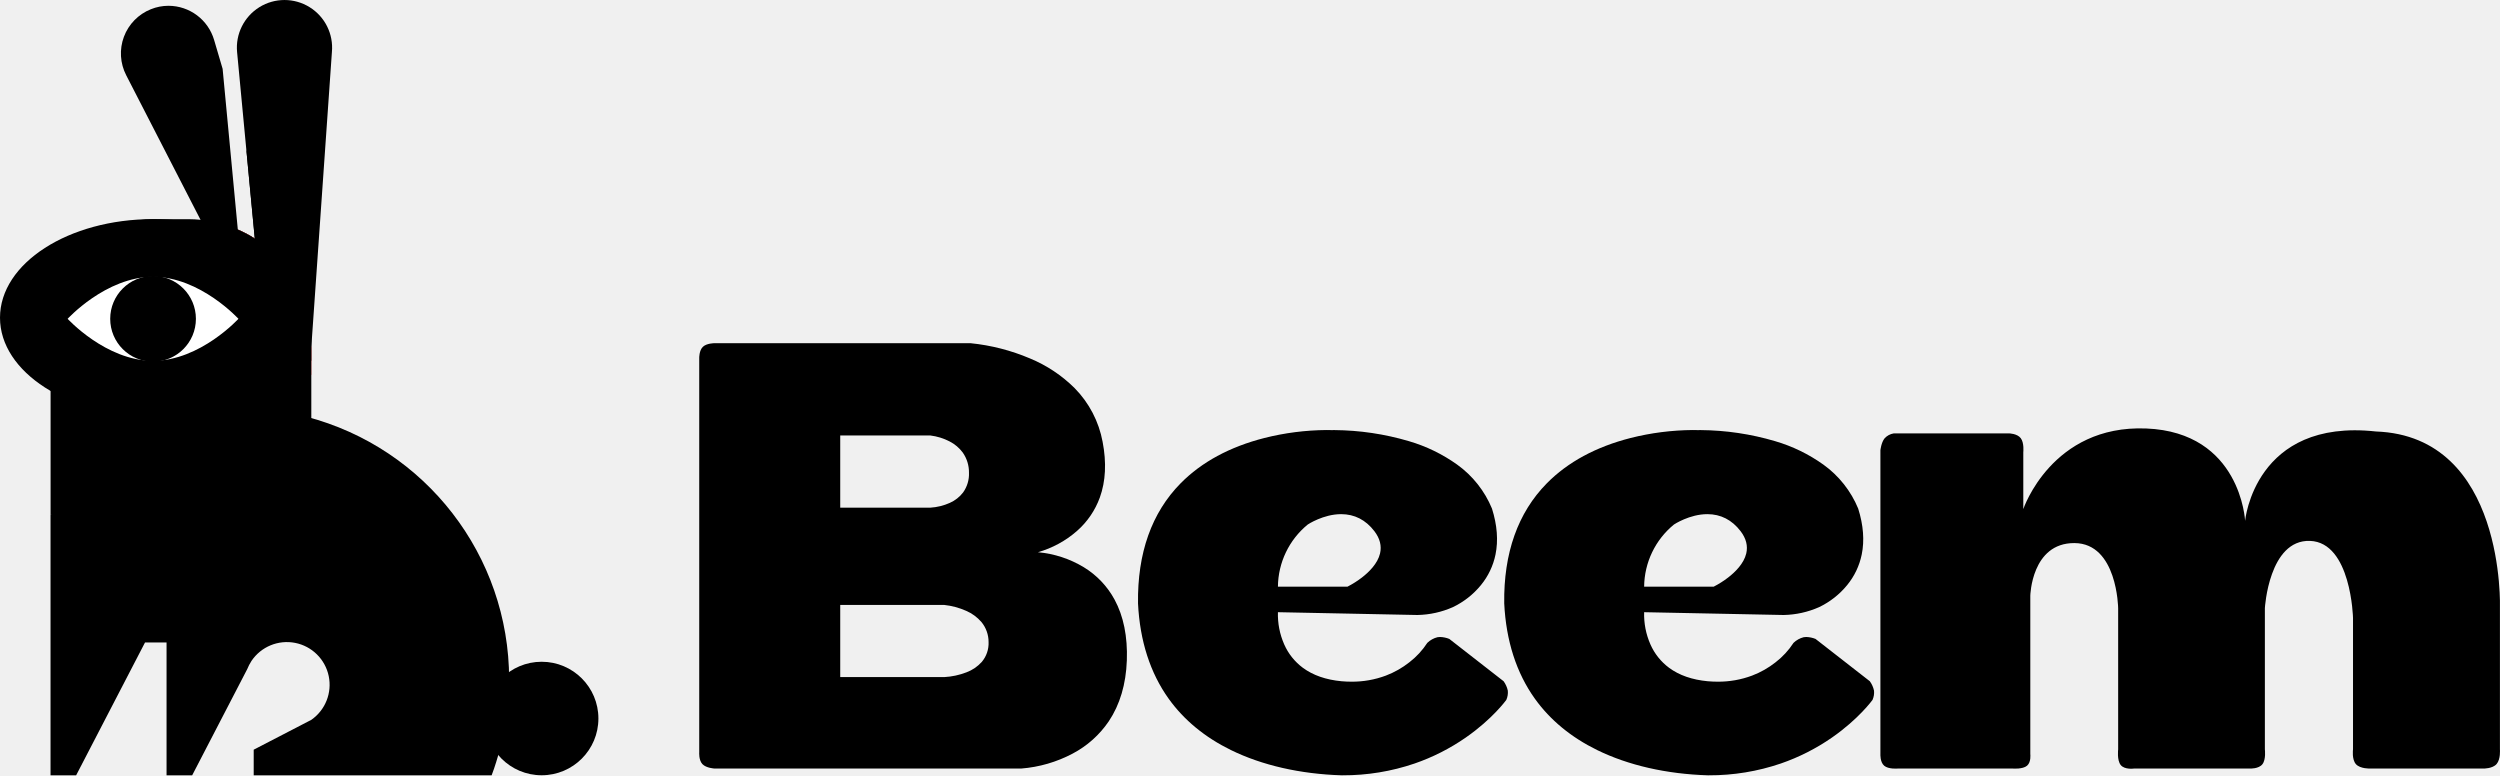
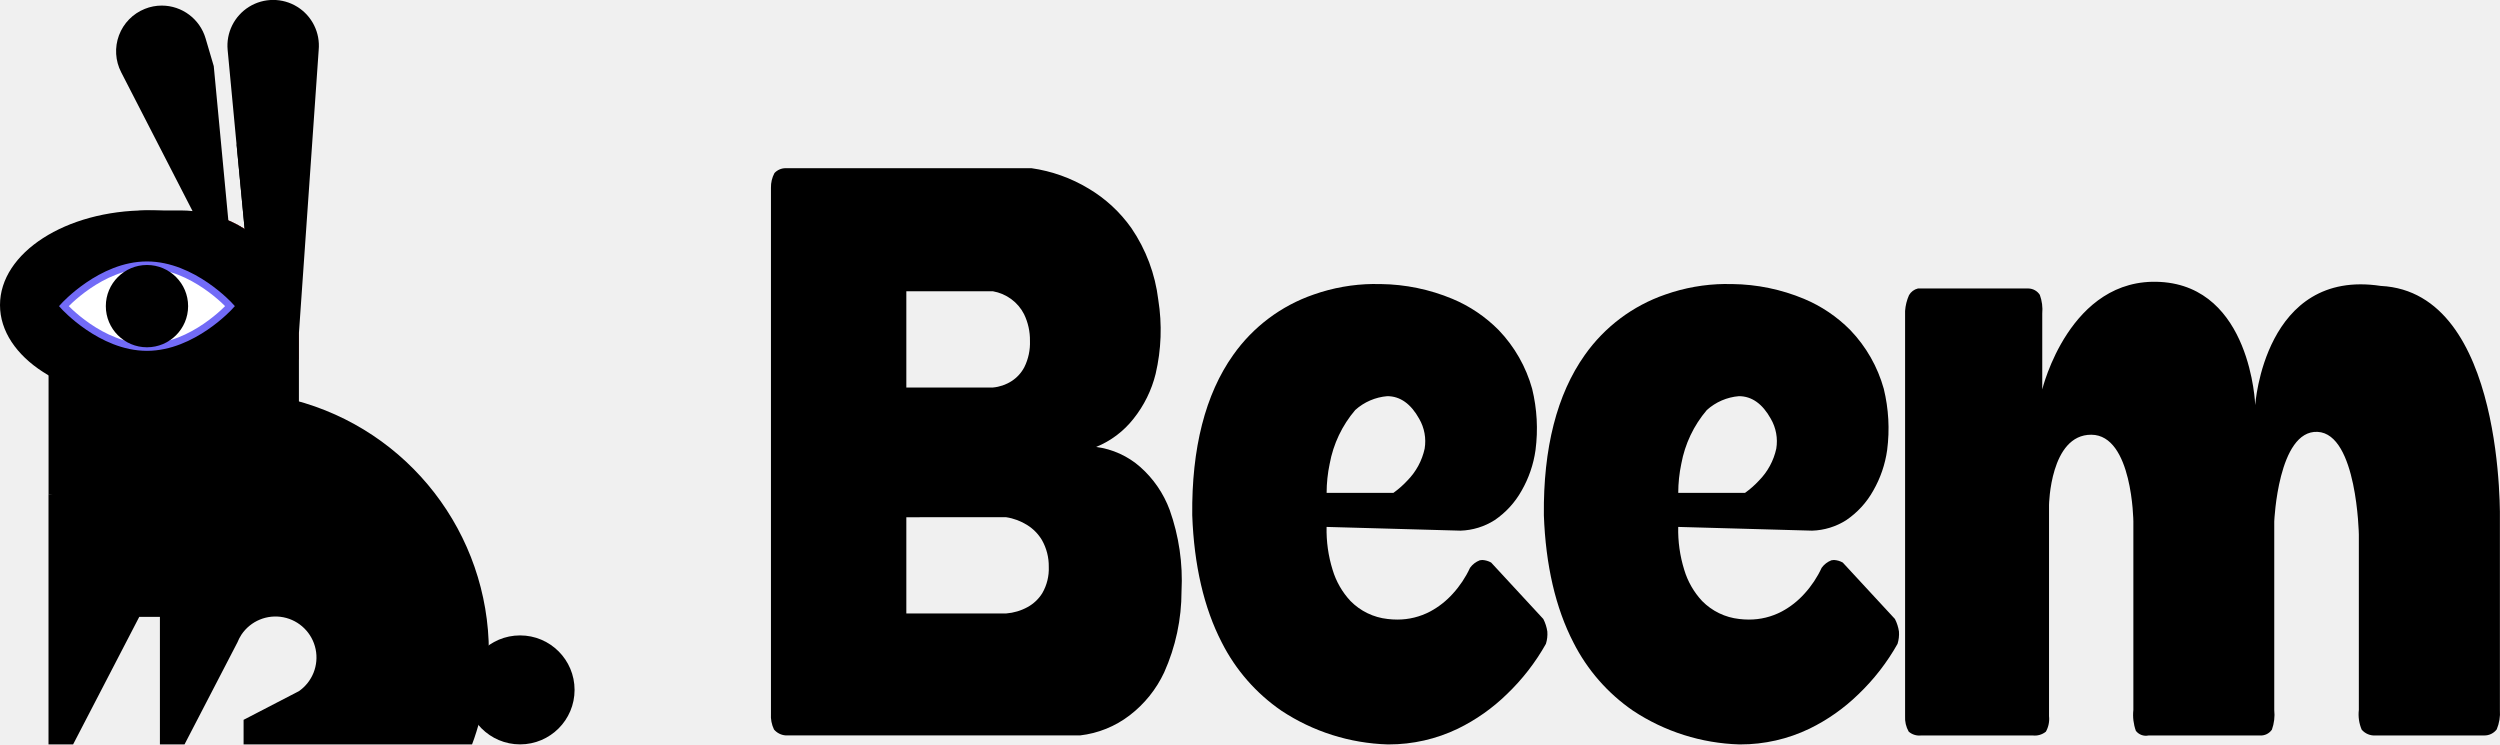
- <svg xmlns="http://www.w3.org/2000/svg" width="1474.433" height="457.251" viewBox="0 0 1474.433 457.251">
-   <g transform="translate(-1683.635 -4260.671)">
-     <g transform="translate(1683.635 4260.685)">
-       <path d="M99.509,143.61l-2.929,1.181L94.5,145.6l-6.274,2.492L83.7,149.928l-4.569,1.793-9.051,3.629L56.727,129.4l-1.421-2.776L11.474,41.365A28.061,28.061,0,0,1,26.012,2.43,27.609,27.609,0,0,1,36.4.4,28.091,28.091,0,0,1,63.329,20.6l5.006,16.986,8.963,94.79c1.705.7,3.345,1.509,4.962,2.361,1.749.94,3.389,1.946,5.05,2.973L82.3,85.044,99.531,143.61Z" transform="translate(62.96 3.001)" />
-       <path d="M72.382,30.735,60.249,204.554v8.351l-6.558-9.531L23.959,160l-.656-7.083L22.21,141.441V141.4l-.372-3.673c1.749.94,3.389,1.945,5.05,2.973L21.882,88.034,16.46,30.713a28.084,28.084,0,1,1,55.922,0Z" transform="translate(123.367 -0.012)" />
-       <path d="M55.182,78.331,28.053,38.784l-.7-7.258L26.7,24.553l-.284-3.389c-1.662-1.049-3.3-2.033-5.05-2.974A54.586,54.586,0,0,0,16.4,15.83l.371,3.782,1.465,15.565.416,4.525.24,2.449,1.421,1.989L50.744,88.584l1.225,1.793L59.751,101.7V85l-4.569-6.646Z" transform="translate(123.869 119.564)" fill="#ff5252" />
-       <path d="M157.261,87.582V216.258L3.488,189.456v-113A61.377,61.377,0,0,1,63.935,15.111H84.747a73.6,73.6,0,0,1,29.163,6.121c1.7.7,3.344,1.509,4.962,2.361,1.749.94,3.389,1.946,5.05,2.973a74.894,74.894,0,0,1,9.292,7.083,73.386,73.386,0,0,1,13.926,16.942c.2.284.371.612.568.9a81.056,81.056,0,0,1,3.869,7.827,4.264,4.264,0,0,1,.285.655,72.47,72.47,0,0,1,5.422,27.611Z" transform="translate(26.346 114.139)" />
-       <path d="M90.265,131.409c49.853,0,90.265-26.035,90.265-58.151S140.118,15.106,90.265,15.106,0,41.142,0,73.258,40.413,131.409,90.265,131.409Z" transform="translate(0 114.102)" />
-       <path d="M106.718,44.3S83.852,69.571,55.651,69.571,4.582,44.3,4.582,44.3,27.449,19.027,55.651,19.027,106.718,44.3,106.718,44.3Z" transform="translate(34.607 143.716)" fill="#fff" stroke="#000" stroke-width="1" />
-       <path d="M66.907,112.57A33.47,33.47,0,1,0,33.438,79.1,33.47,33.47,0,0,0,66.907,112.57Z" transform="translate(252.546 344.643)" />
-       <path d="M32.871,69.571A25.272,25.272,0,1,0,7.6,44.3,25.272,25.272,0,0,0,32.871,69.571Z" transform="translate(57.398 143.716)" />
-       <path d="M273.974,183.594a158.921,158.921,0,0,1-7.651,48.838c-.808,2.645-1.7,5.246-2.689,7.826H123.307V225.152l28.4-14.712,5.575-2.886a25.191,25.191,0,1,0-35.262-34.782c-.044.044-.044.088-.088.153a26.582,26.582,0,0,0-2.4,4.635l-32.508,62.7H71.91V161.929h-12.7L18.59,240.258H3.484V86.616H154.2V28.727A160.032,160.032,0,0,1,273.953,183.594Z" transform="translate(26.317 216.979)" />
+ <svg xmlns="http://www.w3.org/2000/svg" width="351.504" height="104.667" viewBox="0 0 351.504 104.667">
+   <g transform="translate(-1548.165 -5612.375)">
+     <g transform="translate(1548.165 5612.375)">
+       <path d="M29.206,33.179l-.671.27-.475.185-1.436.57-1.036.42-1.046.41-2.072.831-3.057-5.94-.325-.635L9.054,9.774A6.423,6.423,0,0,1,12.382.862,6.32,6.32,0,0,1,14.759.4,6.43,6.43,0,0,1,20.924,5.02L22.07,8.909l2.052,21.7c.39.16.766.345,1.136.541.4.215.776.445,1.156.681L25.268,19.773l3.943,13.406Z" transform="translate(7.984 0.385)" />
+       <path d="M29.164,7.033,26.386,46.821v1.912l-1.5-2.182-6.806-9.928L17.929,35l-.25-2.627v-.01l-.085-.841c.4.215.776.445,1.156.681L17.6,20.149,16.363,7.028a6.429,6.429,0,1,1,12.8,0Z" transform="translate(15.644 0.002)" />
+       <path d="M25.278,30.136l-6.21-9.053-.16-1.661-.15-1.6-.065-.776c-.38-.24-.756-.465-1.156-.681a12.5,12.5,0,0,0-1.136-.54l.085.866.335,3.563.1,1.036.055.561.325.455,6.966,10.173.28.41,1.781,2.592V31.663l-1.046-1.521Z" transform="translate(15.708 15.166)" fill="#ff5252" />
+       <path d="M38.687,31.7V61.155l-35.2-6.135V29.153A14.049,14.049,0,0,1,17.325,15.111h4.764a16.847,16.847,0,0,1,6.676,1.4c.39.16.765.345,1.136.541.4.215.776.445,1.156.681a17.144,17.144,0,0,1,2.127,1.621,16.8,16.8,0,0,1,3.188,3.878c.045.065.085.14.13.205a18.553,18.553,0,0,1,.886,1.792.976.976,0,0,1,.065.15,16.589,16.589,0,0,1,1.241,6.32Z" transform="translate(3.341 14.478)" />
+       <path d="M20.662,41.729c11.411,0,20.662-5.959,20.662-13.311S32.074,15.106,20.662,15.106,0,21.066,0,28.417,9.251,41.729,20.662,41.729Z" transform="translate(0 14.473)" />
+       <path d="M27.961,24.812S22.727,30.6,16.272,30.6s-11.69-5.785-11.69-5.785,5.234-5.785,11.69-5.785S27.961,24.812,27.961,24.812Z" transform="translate(4.389 18.229)" fill="#fff" stroke="#726bf7" stroke-width="1" />
+       <path d="M41.1,60.953a7.661,7.661,0,1,0-7.661-7.661A7.661,7.661,0,0,0,41.1,60.953Z" transform="translate(32.025 43.708)" />
+       <path d="M13.384,30.6A5.785,5.785,0,1,0,7.6,24.812,5.785,5.785,0,0,0,13.384,30.6Z" transform="translate(7.279 18.229)" />
+       <path d="M65.4,64.177a36.378,36.378,0,0,1-1.751,11.179c-.185.606-.39,1.2-.616,1.791H30.912V73.69l6.5-3.368,1.276-.661A5.766,5.766,0,1,0,30.617,61.7c-.01.01-.01.02-.02.035a6.085,6.085,0,0,0-.55,1.061L22.605,77.148H19.147V59.218H16.24l-9.3,17.93H3.484V41.978h34.5V28.727A36.632,36.632,0,0,1,65.4,64.177Z" transform="translate(3.337 27.519)" />
    </g>
-     <g transform="translate(1098.386 4220.964)">
-       <path d="M189.953,250.857H9.039c-.049,0-4.914-.247-7.146-2.617S.019,241.323.022,241.277V8.678c0-.044-.077-4.393,2.15-6.537C4.371.024,8.841,0,9.03,0H160.041a120.5,120.5,0,0,1,35.092,9.008A81.59,81.59,0,0,1,221.427,26.5a61.021,61.021,0,0,1,16.507,31.689c2.345,12.218,1.8,23.242-1.626,32.768a48,48,0,0,1-13.6,19.865,59.8,59.8,0,0,1-22.939,12.46l.028,0a62.972,62.972,0,0,1,27.02,8.838,50.5,50.5,0,0,1,18.131,19.048c5.324,9.8,7.768,21.889,7.267,35.919S248.127,213.2,241.558,223a58.908,58.908,0,0,1-21.3,19.039A77.666,77.666,0,0,1,189.953,250.857ZM83.178,154.37v42.556H144.5a42.806,42.806,0,0,0,13.185-2.832,22.88,22.88,0,0,0,9.009-6.154,17.051,17.051,0,0,0,3.978-11.636,18.514,18.514,0,0,0-4.2-11.842,24.924,24.924,0,0,0-8.984-6.6A43.115,43.115,0,0,0,144.5,154.37Zm0-99.934V96.995H136.4a32.872,32.872,0,0,0,11.443-2.834,20.057,20.057,0,0,0,7.819-6.155,18.746,18.746,0,0,0,3.452-11.636,20.318,20.318,0,0,0-3.646-11.841,22.153,22.153,0,0,0-7.8-6.6A33.507,33.507,0,0,0,136.4,54.436Z" transform="translate(997.614 242.114)" />
-       <path d="M120.684,203.631h-.656c-24.3-.74-46.859-5.892-65.238-14.9-15.333-7.514-27.666-17.677-36.657-30.207C7.2,143.284,1.1,124.36.015,102.28-.4,72.594,8.056,48.75,25.154,31.411,37.5,18.889,54.127,9.9,74.57,4.686A154.656,154.656,0,0,1,111.178,0c1.838,0,2.906.05,2.951.052.067,0,.664-.019,1.688-.019A159.183,159.183,0,0,1,159.761,6.56,94.519,94.519,0,0,1,188.247,20.4a60.212,60.212,0,0,1,20.527,25.941c3.071,9.749,3.768,18.87,2.074,27.112a41.6,41.6,0,0,1-8.564,17.976A48.2,48.2,0,0,1,185.7,104.462a54.1,54.1,0,0,1-20.872,4.628h-.069l-82.23-1.651a43.873,43.873,0,0,0,3.69,18.961,34.458,34.458,0,0,0,11.009,13.822c5.97,4.415,13.642,7.084,22.8,7.934,1.988.174,3.975.262,5.907.262a56.841,56.841,0,0,0,20.229-3.578,52.333,52.333,0,0,0,13.894-7.872,46.141,46.141,0,0,0,10.576-11.451,13.271,13.271,0,0,1,6-3.331,8.7,8.7,0,0,1,1.526-.128,15.939,15.939,0,0,1,5.434,1.129l32.039,24.968a14.748,14.748,0,0,1,2.478,5.565,10.846,10.846,0,0,1-.882,5.434c-.08.112-8.119,11.255-23.954,22.239a123.587,123.587,0,0,1-30.148,15.289A129.873,129.873,0,0,1,120.684,203.631ZM119.8,49.614c-10.459,0-19.6,6.057-19.69,6.118A47.881,47.881,0,0,0,82.532,92.375h41.032a55.863,55.863,0,0,0,8.56-5.432c4.062-3.138,9.2-8.135,10.623-14.118,1.06-4.465-.064-8.9-3.342-13.188C134.3,52.987,127.7,49.614,119.8,49.614Z" transform="translate(1256.407 293.327)" />
-       <path d="M1213.728,270.606V449.784s-.283,4.739,2.228,6.877,7.817,1.677,7.817,1.677H1292s5.679.462,8.213-1.677,1.923-6.877,1.923-6.877V356.407s.659-31.169,26.007-31.054,25.8,38.362,25.8,38.362v83.343s-.785,6.4,1.535,9.224,7.744,2.056,7.744,2.056h68.449s5.158.252,7.36-2.568,1.446-8.712,1.446-8.712V363.714s2.326-40.495,26.625-39.643,25.355,45.4,25.355,45.4v77.584s-.8,5.892,1.75,8.712,8.469,2.568,8.469,2.568h66.765s5.31.116,7.725-2.7,1.937-8.577,1.937-8.577V363.714s3.6-101.439-73.132-104.177c-71.583-7.857-77.157,52.687-77.157,52.687s-2.5-52.195-58.293-54.455S1298,305.311,1298,305.311V271.763s.608-5.486-1.486-8.261-6.893-2.838-6.893-2.838h-68.006a9.272,9.272,0,0,0-5.451,2.947C1214.193,266.1,1213.728,270.606,1213.728,270.606Z" transform="translate(480.535 34.646)" />
-       <path d="M120.684,203.631h-.656c-24.3-.74-46.859-5.892-65.238-14.9-15.333-7.514-27.666-17.677-36.657-30.207C7.2,143.284,1.1,124.36.015,102.28-.4,72.594,8.056,48.75,25.154,31.411,37.5,18.889,54.127,9.9,74.57,4.686A154.656,154.656,0,0,1,111.178,0c1.838,0,2.906.05,2.951.052.067,0,.664-.019,1.688-.019A159.183,159.183,0,0,1,159.761,6.56,94.519,94.519,0,0,1,188.247,20.4a60.212,60.212,0,0,1,20.527,25.941c3.071,9.749,3.768,18.87,2.074,27.112a41.6,41.6,0,0,1-8.564,17.976A48.2,48.2,0,0,1,185.7,104.462a54.1,54.1,0,0,1-20.872,4.628h-.069l-82.23-1.651a43.873,43.873,0,0,0,3.69,18.961,34.458,34.458,0,0,0,11.009,13.822c5.97,4.415,13.642,7.084,22.8,7.934,1.988.174,3.975.262,5.907.262a56.841,56.841,0,0,0,20.229-3.578,52.333,52.333,0,0,0,13.894-7.872,46.141,46.141,0,0,0,10.576-11.451,13.271,13.271,0,0,1,6-3.331,8.7,8.7,0,0,1,1.526-.128,15.939,15.939,0,0,1,5.434,1.129l32.039,24.968a14.748,14.748,0,0,1,2.478,5.565,10.846,10.846,0,0,1-.882,5.434c-.08.112-8.119,11.255-23.954,22.239a123.587,123.587,0,0,1-30.148,15.289A129.873,129.873,0,0,1,120.684,203.631ZM119.8,49.614c-10.459,0-19.6,6.057-19.69,6.118A47.881,47.881,0,0,0,82.532,92.375h41.032a55.863,55.863,0,0,0,8.56-5.432c4.062-3.138,9.2-8.135,10.623-14.118,1.06-4.465-.064-8.9-3.342-13.188C134.3,52.987,127.7,49.614,119.8,49.614Z" transform="translate(1472.389 293.327)" />
+     <g transform="translate(1656.557 5636.023)">
+       <path d="M43.481,79.751H2.069a2.367,2.367,0,0,1-1.636-.832,4.424,4.424,0,0,1-.428-2.214V2.759A4.191,4.191,0,0,1,.5.681,2.138,2.138,0,0,1,2.067,0H36.634a21.426,21.426,0,0,1,8.033,2.864,19.647,19.647,0,0,1,6.019,5.561A22.691,22.691,0,0,1,54.464,18.5a26.987,26.987,0,0,1-.372,10.417,16.419,16.419,0,0,1-3.113,6.315,12.835,12.835,0,0,1-5.251,3.961h.006A11.685,11.685,0,0,1,51.919,42a15.046,15.046,0,0,1,4.15,6.056,29.461,29.461,0,0,1,1.663,11.419,27.913,27.913,0,0,1-2.439,11.418,16.289,16.289,0,0,1-4.875,6.053A14.071,14.071,0,0,1,43.481,79.751ZM19.04,49.076V62.605H33.077a7.453,7.453,0,0,0,3.018-.9,5.588,5.588,0,0,0,2.062-1.956,6.852,6.852,0,0,0,.911-3.7,7.417,7.417,0,0,0-.962-3.765,6.294,6.294,0,0,0-2.057-2.1,7.718,7.718,0,0,0-2.973-1.109Zm0-31.77v13.53H31.222a5.817,5.817,0,0,0,2.619-.9,5.228,5.228,0,0,0,1.79-1.957,7.689,7.689,0,0,0,.79-3.7,8.314,8.314,0,0,0-.835-3.764,5.978,5.978,0,0,0-1.785-2.1,6.141,6.141,0,0,0-2.58-1.109Z" transform="translate(0 0)" />
+       <path d="M27.625,64.737h-.15A28.6,28.6,0,0,1,12.542,60a25.7,25.7,0,0,1-8.391-9.6C1.648,45.552.252,39.536,0,32.516c-.1-9.438,1.841-17.018,5.754-22.53a23.009,23.009,0,0,1,11.312-8.5A26.066,26.066,0,0,1,25.449,0c.421,0,.665.016.675.016s.152-.006.386-.006A27.022,27.022,0,0,1,36.57,2.086a19.991,19.991,0,0,1,6.521,4.4,19.461,19.461,0,0,1,4.7,8.247,23.52,23.52,0,0,1,.475,8.619,15.877,15.877,0,0,1-1.96,5.715,12.163,12.163,0,0,1-3.8,4.144,9.471,9.471,0,0,1-4.778,1.471h-.016l-18.823-.525a18.887,18.887,0,0,0,.845,6.028,11.091,11.091,0,0,0,2.52,4.394,8.618,8.618,0,0,0,5.22,2.522,11.243,11.243,0,0,0,1.352.083,9.836,9.836,0,0,0,4.631-1.138,11.717,11.717,0,0,0,3.18-2.5,14.274,14.274,0,0,0,2.421-3.64,3.029,3.029,0,0,1,1.374-1.059,1.451,1.451,0,0,1,.349-.041,2.828,2.828,0,0,1,1.244.359L49.36,47.1a5.652,5.652,0,0,1,.567,1.769,4.628,4.628,0,0,1-.2,1.728,30.409,30.409,0,0,1-5.483,7.07,26.475,26.475,0,0,1-6.9,4.861A22.32,22.32,0,0,1,27.625,64.737Zm-.2-48.964a7.683,7.683,0,0,0-4.507,1.945,16.148,16.148,0,0,0-3.594,7.561,20,20,0,0,0-.43,4.088h9.393a12.97,12.97,0,0,0,1.959-1.727,9.159,9.159,0,0,0,2.432-4.488,6.315,6.315,0,0,0-.765-4.193C30.741,16.845,29.232,15.773,27.423,15.773Z" transform="translate(59.239 16.281)" />
+       <path d="M1213.721,261.8v56.963a3.94,3.94,0,0,0,.51,2.186,2.278,2.278,0,0,0,1.789.533h15.619a2.467,2.467,0,0,0,1.88-.533,3.647,3.647,0,0,0,.44-2.186V289.076s.151-9.909,5.953-9.873,5.906,12.2,5.906,12.2v26.5a6.6,6.6,0,0,0,.351,2.932,1.773,1.773,0,0,0,1.773.654h15.668a1.9,1.9,0,0,0,1.685-.816,6.239,6.239,0,0,0,.331-2.77V291.4s.532-12.874,6.094-12.6,5.8,14.434,5.8,14.434V317.9a5.5,5.5,0,0,0,.4,2.77,2.351,2.351,0,0,0,1.938.816h15.283a2.152,2.152,0,0,0,1.768-.86,5.973,5.973,0,0,0,.443-2.727V291.4s.823-32.249-16.74-33.119c-16.385-2.5-17.662,16.75-17.662,16.75s-.571-16.593-13.343-17.312-16.6,15.114-16.6,15.114V262.167a6.082,6.082,0,0,0-.34-2.626,1.953,1.953,0,0,0-1.578-.9h-15.567a1.979,1.979,0,0,0-1.248.937A6.6,6.6,0,0,0,1213.721,261.8Z" transform="translate(-1054.255 -241.727)" />
+       <path d="M27.625,64.737h-.15A28.6,28.6,0,0,1,12.542,60a25.7,25.7,0,0,1-8.391-9.6C1.648,45.552.252,39.536,0,32.516c-.1-9.438,1.841-17.018,5.754-22.53a23.009,23.009,0,0,1,11.312-8.5A26.066,26.066,0,0,1,25.449,0c.421,0,.665.016.675.016s.152-.006.386-.006A27.022,27.022,0,0,1,36.57,2.086a19.991,19.991,0,0,1,6.521,4.4,19.461,19.461,0,0,1,4.7,8.247,23.52,23.52,0,0,1,.475,8.619,15.877,15.877,0,0,1-1.96,5.715,12.163,12.163,0,0,1-3.8,4.144,9.471,9.471,0,0,1-4.778,1.471h-.016l-18.823-.525a18.887,18.887,0,0,0,.845,6.028,11.091,11.091,0,0,0,2.52,4.394,8.618,8.618,0,0,0,5.22,2.522,11.243,11.243,0,0,0,1.352.083,9.836,9.836,0,0,0,4.631-1.138,11.717,11.717,0,0,0,3.18-2.5,14.274,14.274,0,0,0,2.421-3.64,3.029,3.029,0,0,1,1.374-1.059,1.451,1.451,0,0,1,.349-.041,2.828,2.828,0,0,1,1.244.359L49.36,47.1a5.652,5.652,0,0,1,.567,1.769,4.628,4.628,0,0,1-.2,1.728,30.409,30.409,0,0,1-5.483,7.07,26.475,26.475,0,0,1-6.9,4.861A22.32,22.32,0,0,1,27.625,64.737Zm-.2-48.964a7.683,7.683,0,0,0-4.507,1.945,16.148,16.148,0,0,0-3.594,7.561,20,20,0,0,0-.43,4.088h9.393a12.97,12.97,0,0,0,1.959-1.727,9.159,9.159,0,0,0,2.432-4.488,6.315,6.315,0,0,0-.765-4.193C30.741,16.845,29.232,15.773,27.423,15.773Z" transform="translate(108.678 16.281)" />
    </g>
  </g>
</svg>
